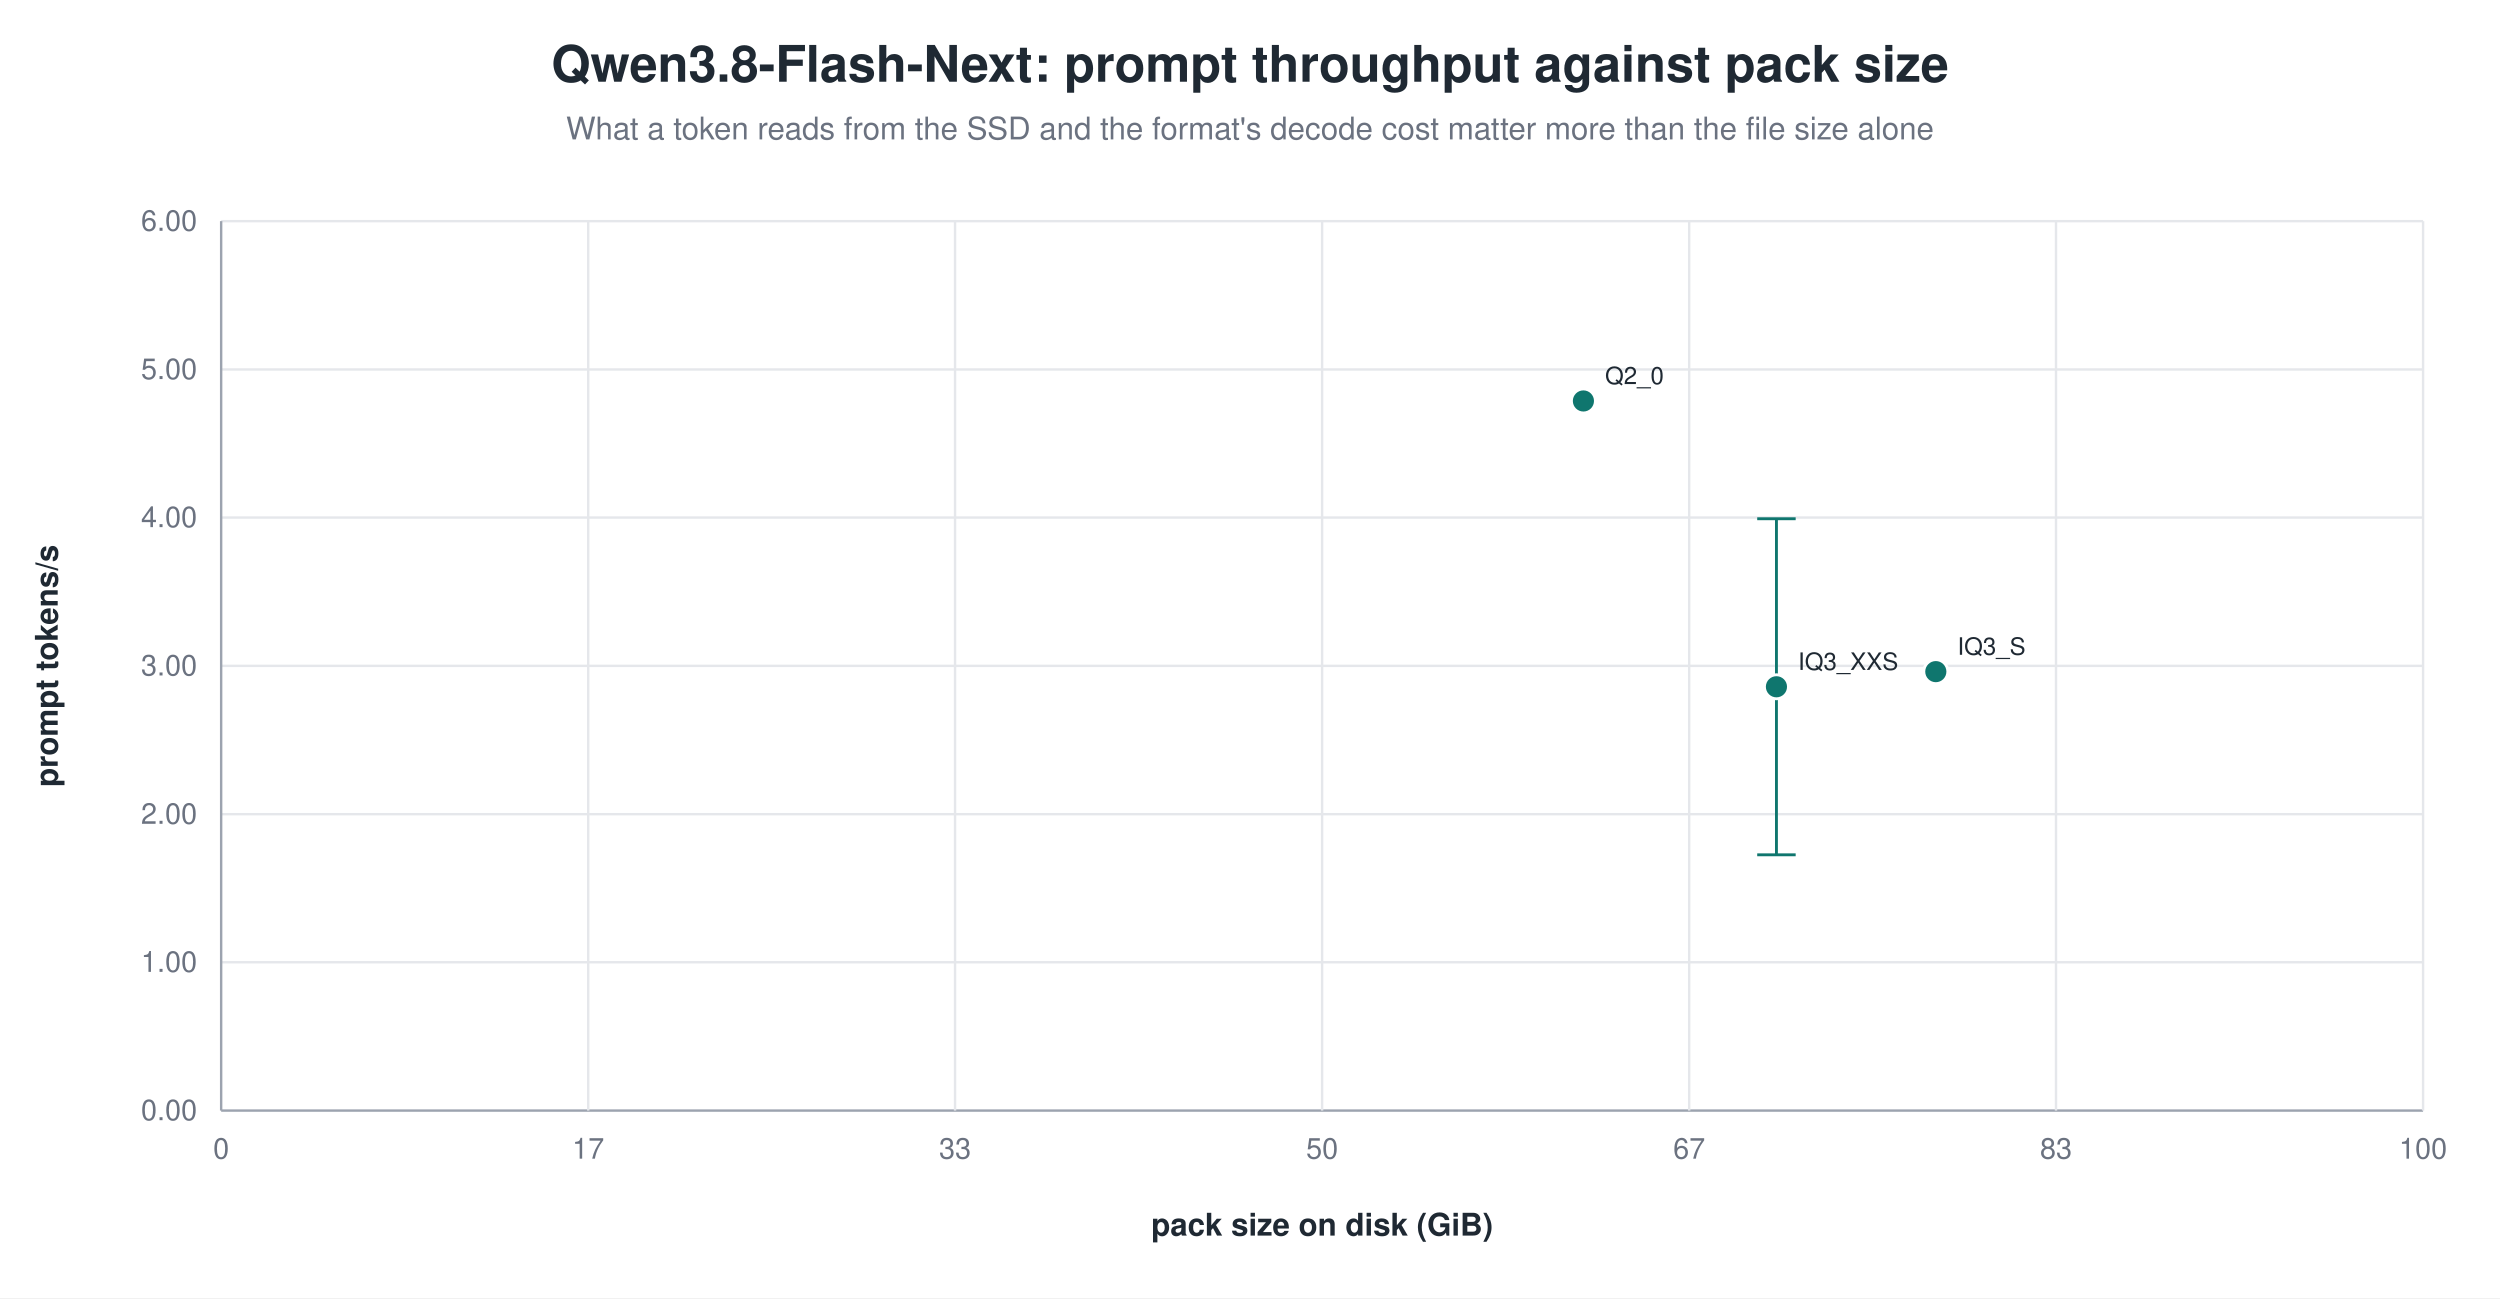
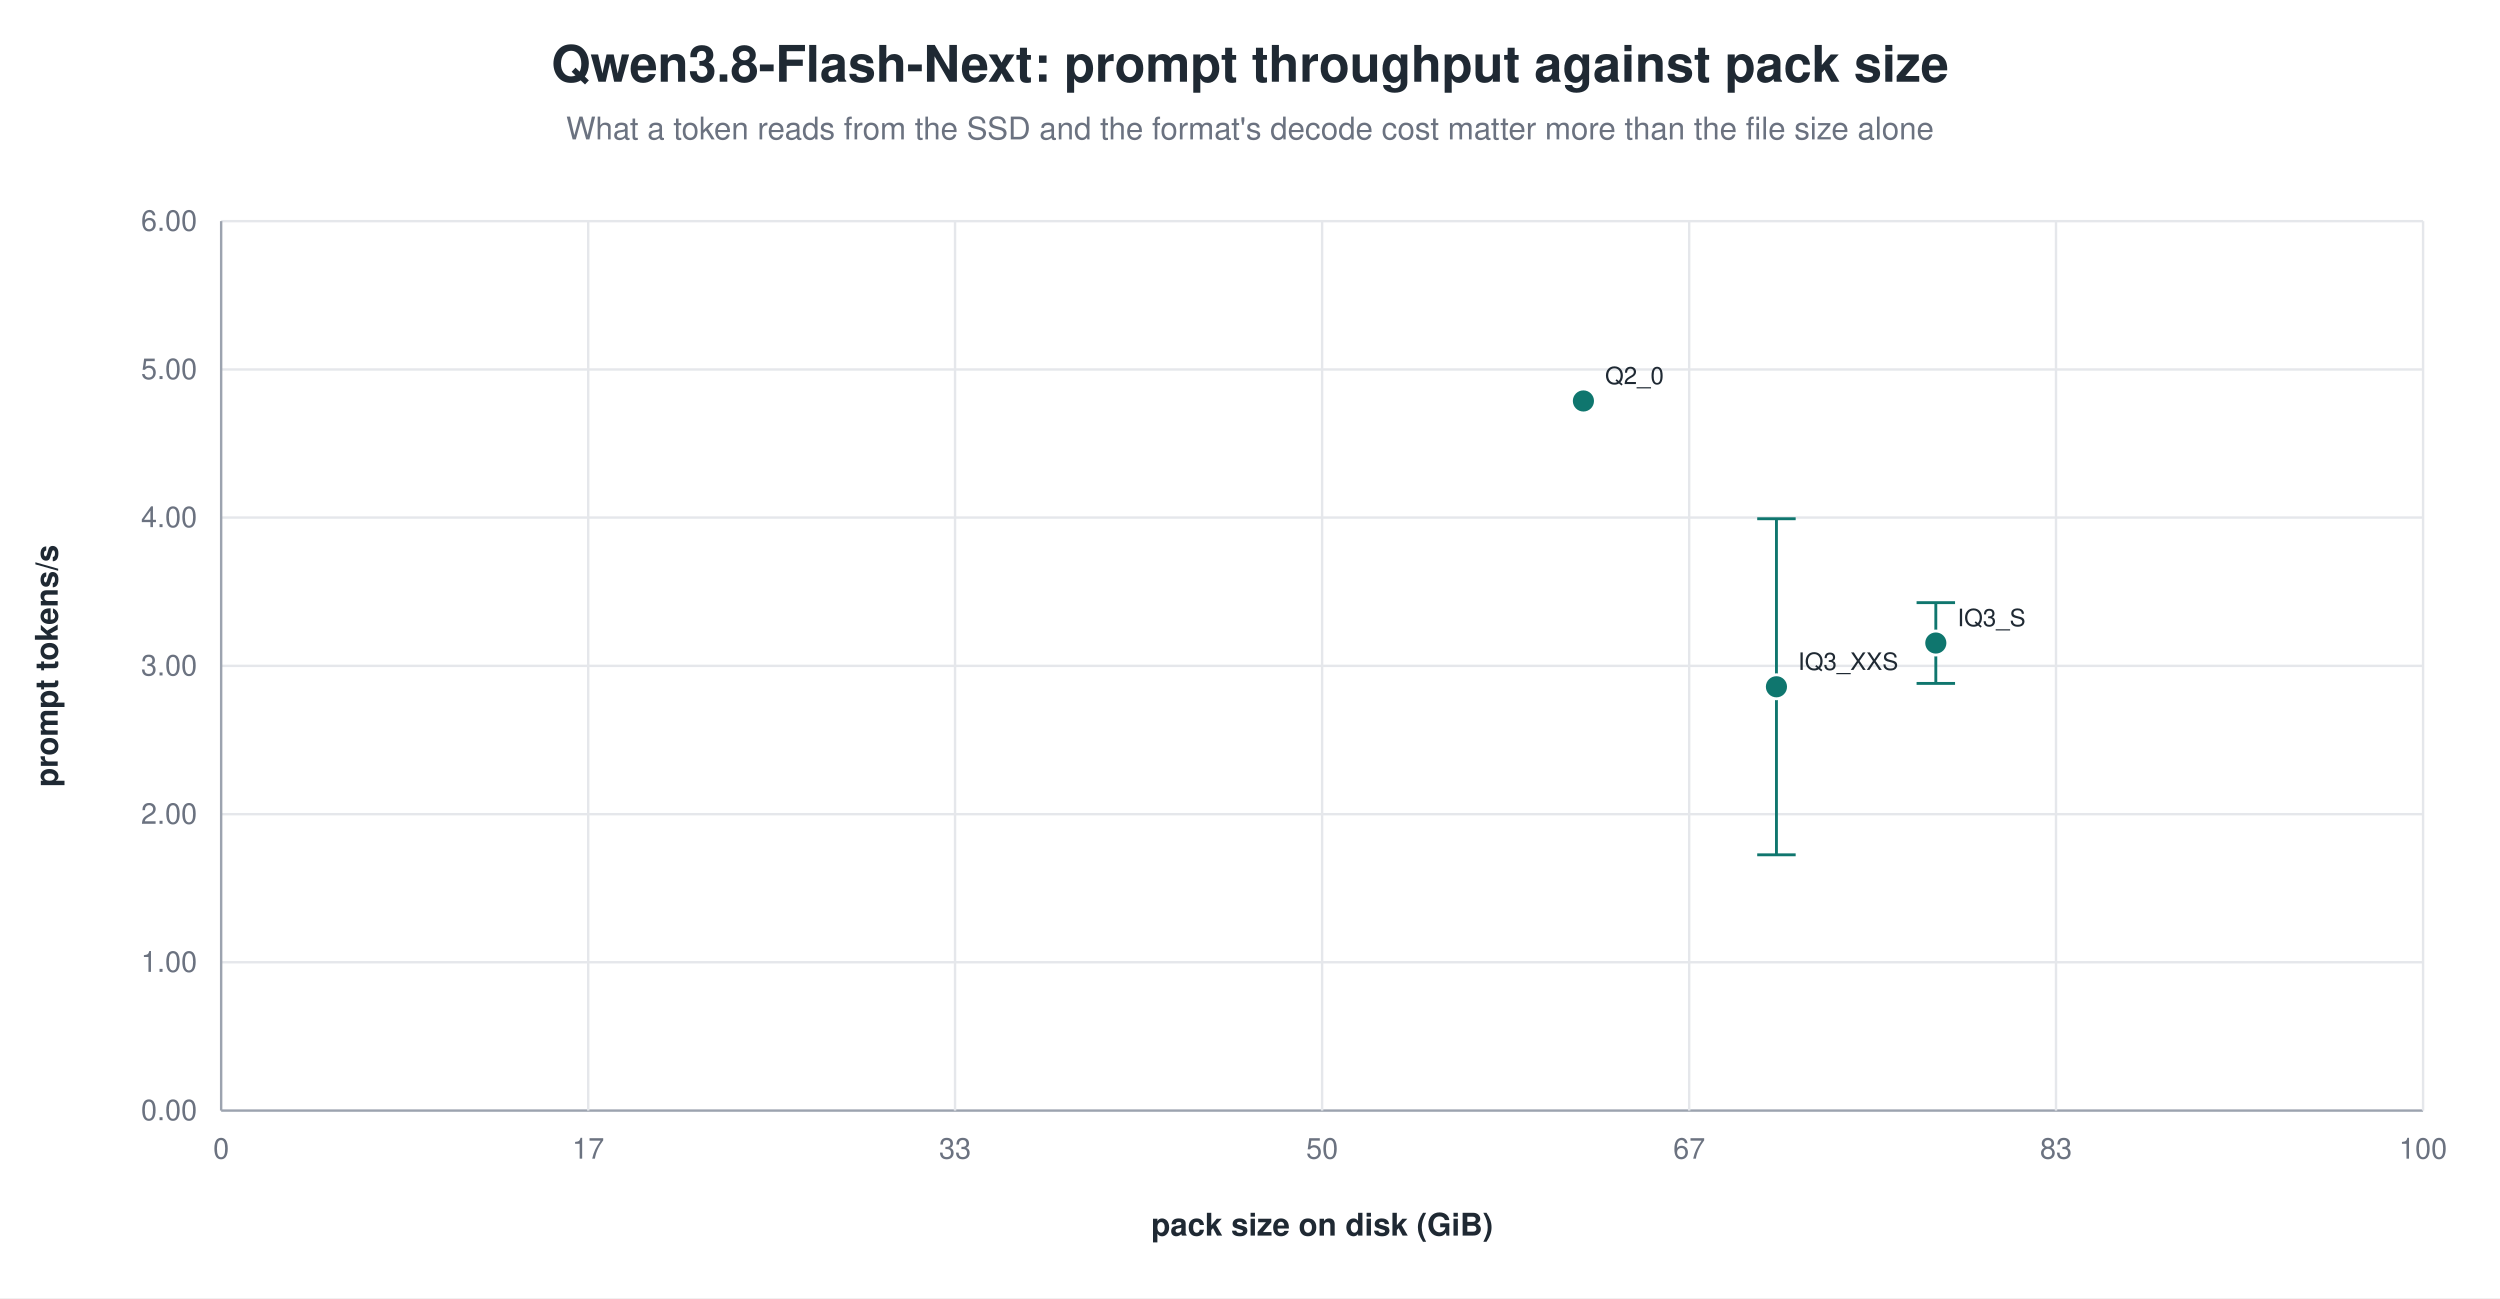
<svg xmlns="http://www.w3.org/2000/svg" width="1040" height="540" viewBox="0 0 1040 540" role="img" aria-label="Qwen3.8-Flash-Next: prompt throughput against pack size">
  <rect width="1040" height="540" fill="white" />
  <text x="520.0" y="34" text-anchor="middle" font-family="Helvetica, Arial, sans-serif" font-size="21" font-weight="600" fill="#1f2933">Qwen3.8-Flash-Next: prompt throughput against pack size</text>
  <text x="520.0" y="58" text-anchor="middle" font-family="Helvetica, Arial, sans-serif" font-size="13" fill="#6b7280">What a token reads from the SSD and the format's decode cost matter more than the file size alone</text>
  <line x1="92.0" y1="462.0" x2="1008.0" y2="462.0" stroke="#9ca3af" stroke-width="1.0" />
  <text x="82.0" y="466.0" text-anchor="end" font-family="Helvetica, Arial, sans-serif" font-size="12" fill="#6b7280" font-weight="400">0.00</text>
  <line x1="92.0" y1="400.3" x2="1008.0" y2="400.3" stroke="#e5e7eb" stroke-width="1.0" />
  <text x="82.0" y="404.3" text-anchor="end" font-family="Helvetica, Arial, sans-serif" font-size="12" fill="#6b7280" font-weight="400">1.00</text>
  <line x1="92.0" y1="338.7" x2="1008.0" y2="338.7" stroke="#e5e7eb" stroke-width="1.0" />
  <text x="82.0" y="342.7" text-anchor="end" font-family="Helvetica, Arial, sans-serif" font-size="12" fill="#6b7280" font-weight="400">2.00</text>
  <line x1="92.0" y1="277.0" x2="1008.0" y2="277.0" stroke="#e5e7eb" stroke-width="1.0" />
  <text x="82.0" y="281.0" text-anchor="end" font-family="Helvetica, Arial, sans-serif" font-size="12" fill="#6b7280" font-weight="400">3.00</text>
  <line x1="92.0" y1="215.3" x2="1008.0" y2="215.3" stroke="#e5e7eb" stroke-width="1.0" />
  <text x="82.0" y="219.3" text-anchor="end" font-family="Helvetica, Arial, sans-serif" font-size="12" fill="#6b7280" font-weight="400">4.00</text>
  <line x1="92.0" y1="153.7" x2="1008.0" y2="153.7" stroke="#e5e7eb" stroke-width="1.0" />
  <text x="82.0" y="157.7" text-anchor="end" font-family="Helvetica, Arial, sans-serif" font-size="12" fill="#6b7280" font-weight="400">5.00</text>
  <line x1="92.0" y1="92.0" x2="1008.0" y2="92.0" stroke="#e5e7eb" stroke-width="1.0" />
  <text x="82.0" y="96.0" text-anchor="end" font-family="Helvetica, Arial, sans-serif" font-size="12" fill="#6b7280" font-weight="400">6.00</text>
  <line x1="92.0" y1="92.0" x2="92.0" y2="462.0" stroke="#9ca3af" stroke-width="1.0" />
  <text x="92.0" y="482.0" text-anchor="middle" font-family="Helvetica, Arial, sans-serif" font-size="12" fill="#6b7280" font-weight="400">0</text>
  <line x1="244.7" y1="92.0" x2="244.7" y2="462.0" stroke="#e5e7eb" stroke-width="1.0" />
  <text x="244.7" y="482.0" text-anchor="middle" font-family="Helvetica, Arial, sans-serif" font-size="12" fill="#6b7280" font-weight="400">17</text>
  <line x1="397.3" y1="92.0" x2="397.3" y2="462.0" stroke="#e5e7eb" stroke-width="1.0" />
  <text x="397.3" y="482.0" text-anchor="middle" font-family="Helvetica, Arial, sans-serif" font-size="12" fill="#6b7280" font-weight="400">33</text>
  <line x1="550.0" y1="92.0" x2="550.0" y2="462.0" stroke="#e5e7eb" stroke-width="1.0" />
  <text x="550.0" y="482.0" text-anchor="middle" font-family="Helvetica, Arial, sans-serif" font-size="12" fill="#6b7280" font-weight="400">50</text>
  <line x1="702.7" y1="92.0" x2="702.7" y2="462.0" stroke="#e5e7eb" stroke-width="1.0" />
  <text x="702.7" y="482.0" text-anchor="middle" font-family="Helvetica, Arial, sans-serif" font-size="12" fill="#6b7280" font-weight="400">67</text>
  <line x1="855.3" y1="92.0" x2="855.3" y2="462.0" stroke="#e5e7eb" stroke-width="1.0" />
  <text x="855.3" y="482.0" text-anchor="middle" font-family="Helvetica, Arial, sans-serif" font-size="12" fill="#6b7280" font-weight="400">83</text>
  <line x1="1008.0" y1="92.0" x2="1008.0" y2="462.0" stroke="#e5e7eb" stroke-width="1.0" />
  <text x="1008.0" y="482.0" text-anchor="middle" font-family="Helvetica, Arial, sans-serif" font-size="12" fill="#6b7280" font-weight="400">100</text>
  <text x="24.0" y="277.0" text-anchor="middle" font-family="Helvetica, Arial, sans-serif" font-size="13" fill="#1f2933" font-weight="600" transform="rotate(-90.0 24.0 277.0)">prompt tokens/s</text>
  <text x="550.0" y="514.0" text-anchor="middle" font-family="Helvetica, Arial, sans-serif" font-size="13" fill="#1f2933" font-weight="600">pack size on disk (GiB)</text>
  <circle cx="658.7" cy="166.8" r="5.0" fill="#0f766e" stroke="white" stroke-width="1.2" opacity="1.00" />
  <text x="667.7" y="159.8" text-anchor="start" font-family="Helvetica, Arial, sans-serif" font-size="10" fill="#1f2933" font-weight="500">Q2_0</text>
  <line x1="739.0" y1="215.8" x2="739.0" y2="355.6" stroke="#0f766e" stroke-width="1.2" />
  <line x1="731.0" y1="215.8" x2="747.0" y2="215.8" stroke="#0f766e" stroke-width="1.2" />
  <line x1="731.0" y1="355.6" x2="747.0" y2="355.6" stroke="#0f766e" stroke-width="1.2" />
  <circle cx="739.0" cy="285.7" r="5.0" fill="#0f766e" stroke="white" stroke-width="1.2" opacity="1.00" />
  <text x="748.0" y="278.7" text-anchor="start" font-family="Helvetica, Arial, sans-serif" font-size="10" fill="#1f2933" font-weight="500">IQ3_XXS</text>
-   <circle cx="805.3" cy="279.4" r="5.0" fill="#0f766e" stroke="white" stroke-width="1.2" opacity="1.00" />
-   <text x="814.3" y="272.4" text-anchor="start" font-family="Helvetica, Arial, sans-serif" font-size="10" fill="#1f2933" font-weight="500">IQ3_S</text>
+   <line x1="805.3" y1="250.7" x2="805.3" y2="284.3" stroke="#0f766e" stroke-width="1.2" />
+   <line x1="797.3" y1="250.7" x2="813.3" y2="250.7" stroke="#0f766e" stroke-width="1.2" />
+   <line x1="797.3" y1="284.3" x2="813.3" y2="284.3" stroke="#0f766e" stroke-width="1.2" />
+   <circle cx="805.3" cy="267.5" r="5.0" fill="#0f766e" stroke="white" stroke-width="1.2" opacity="1.00" />
+   <text x="814.3" y="260.5" text-anchor="start" font-family="Helvetica, Arial, sans-serif" font-size="10" fill="#1f2933" font-weight="500">IQ3_S</text>
</svg>
